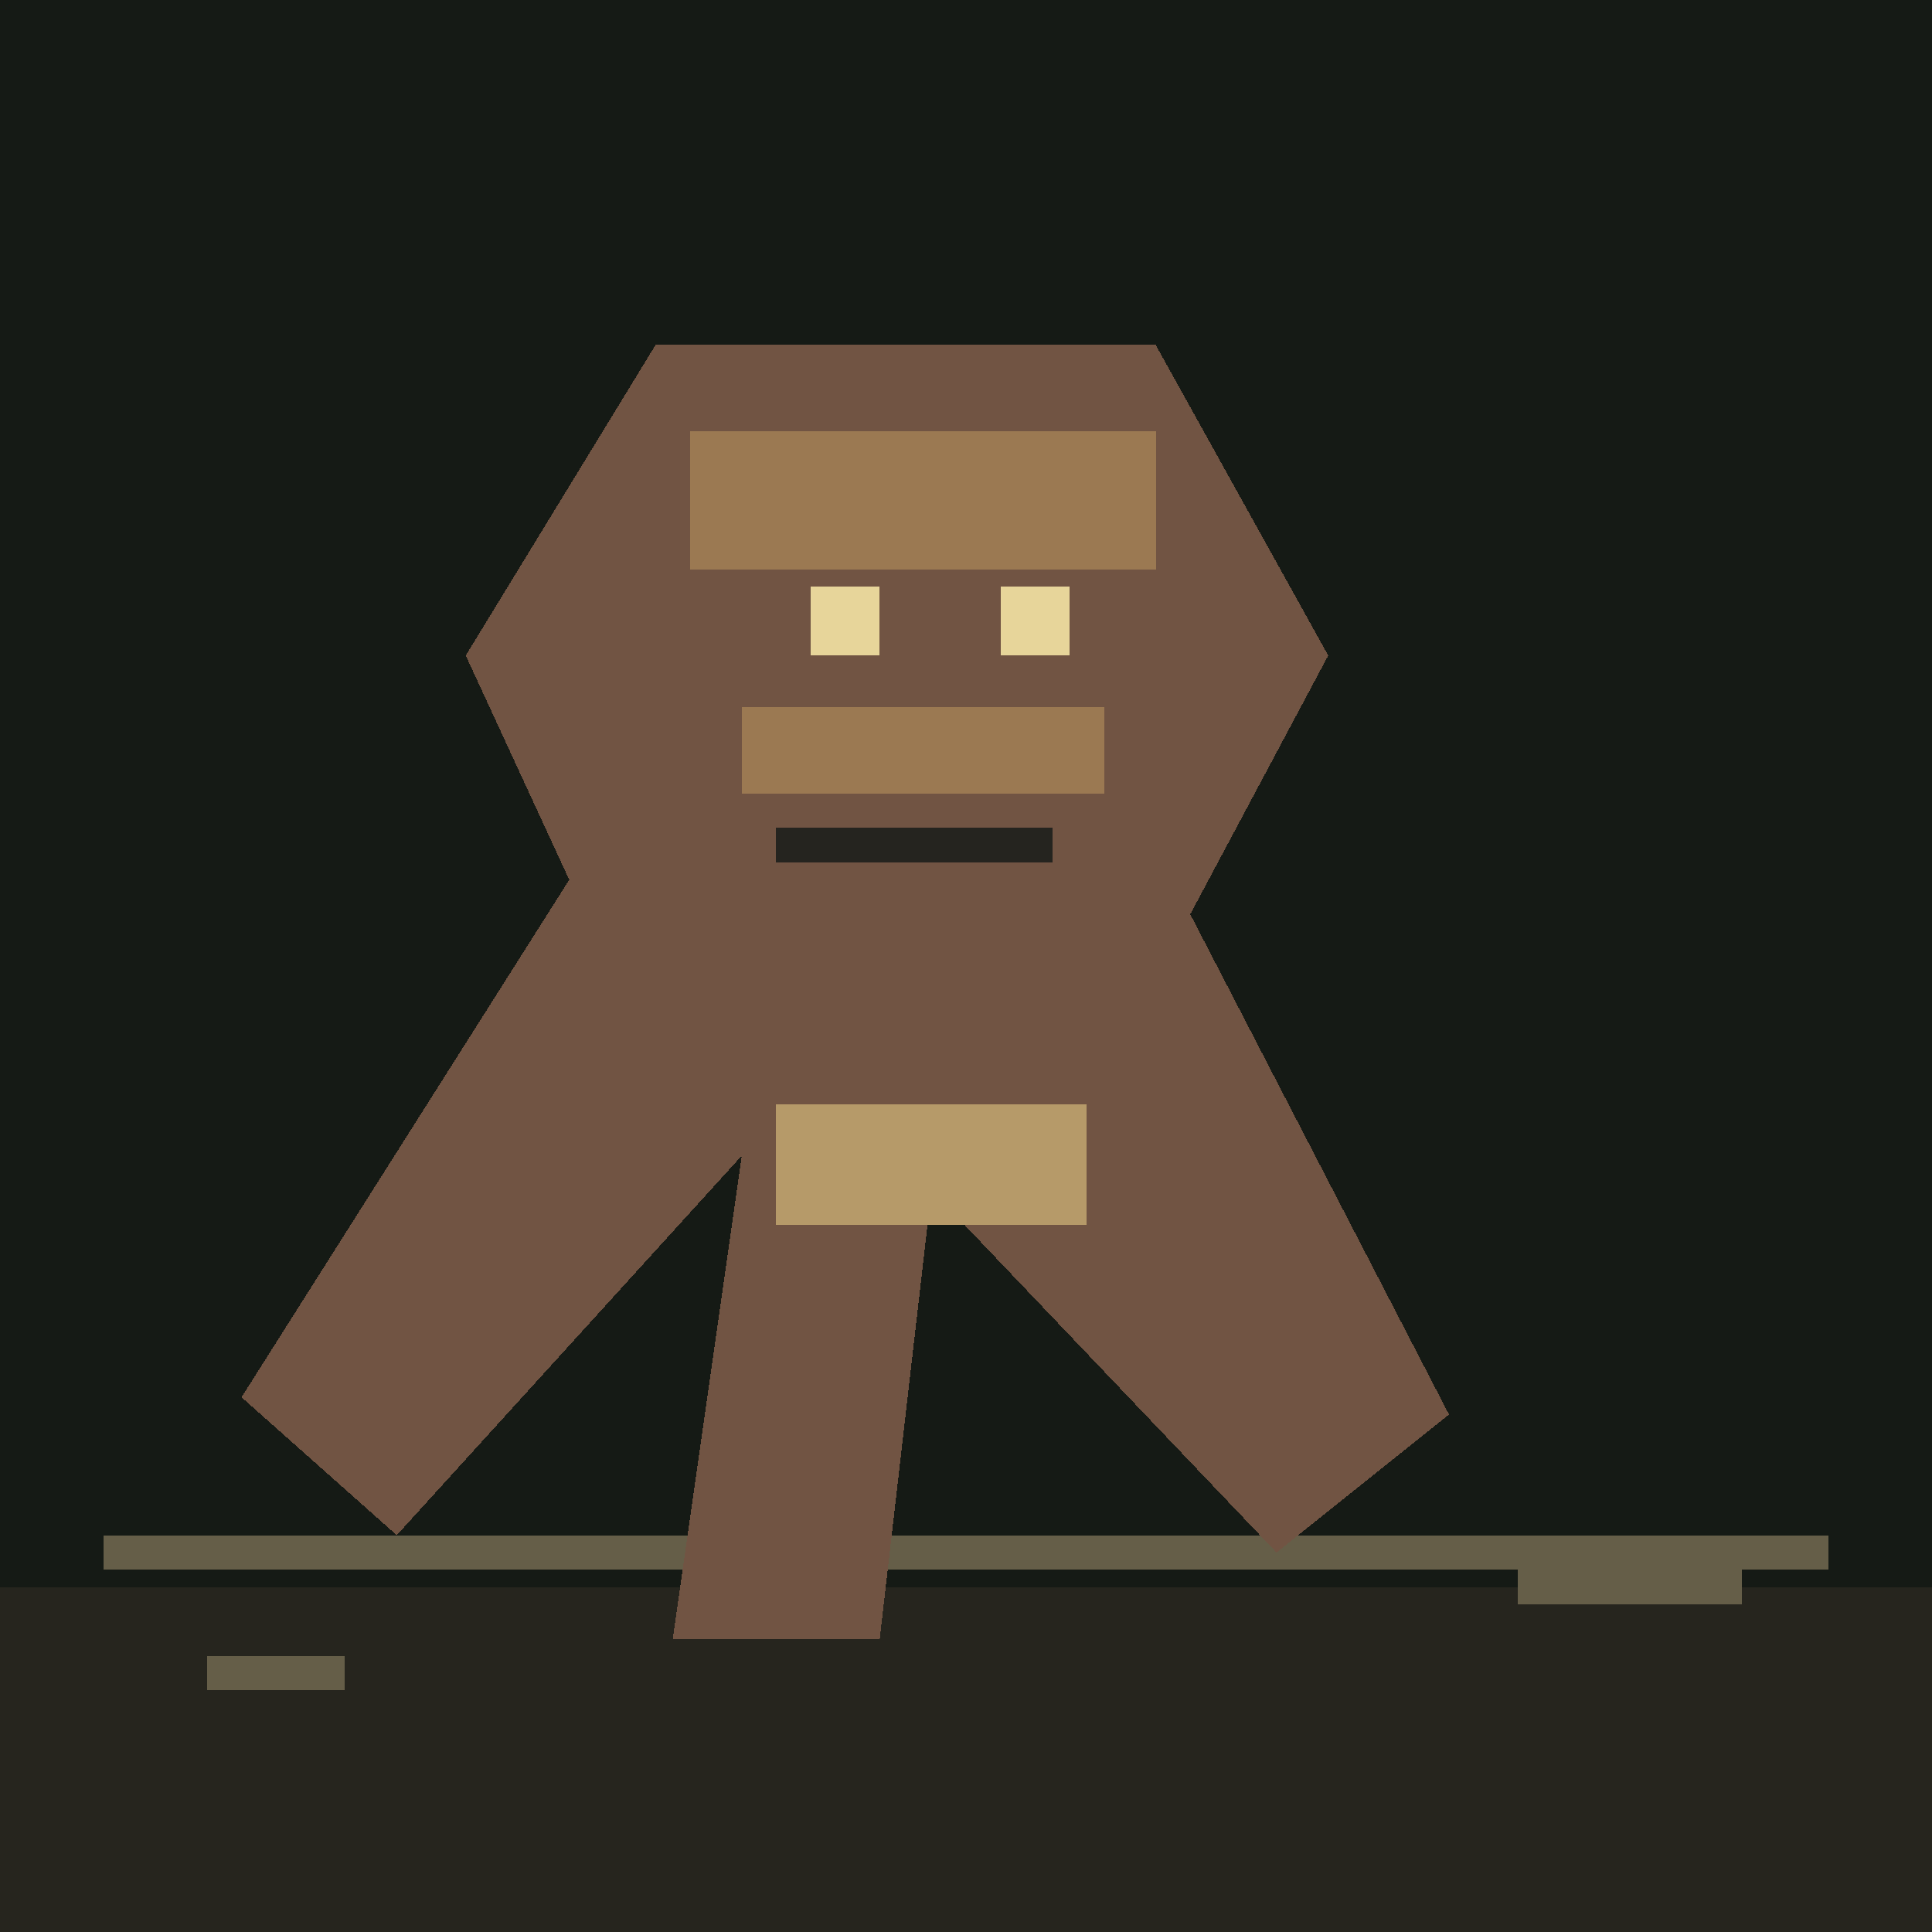
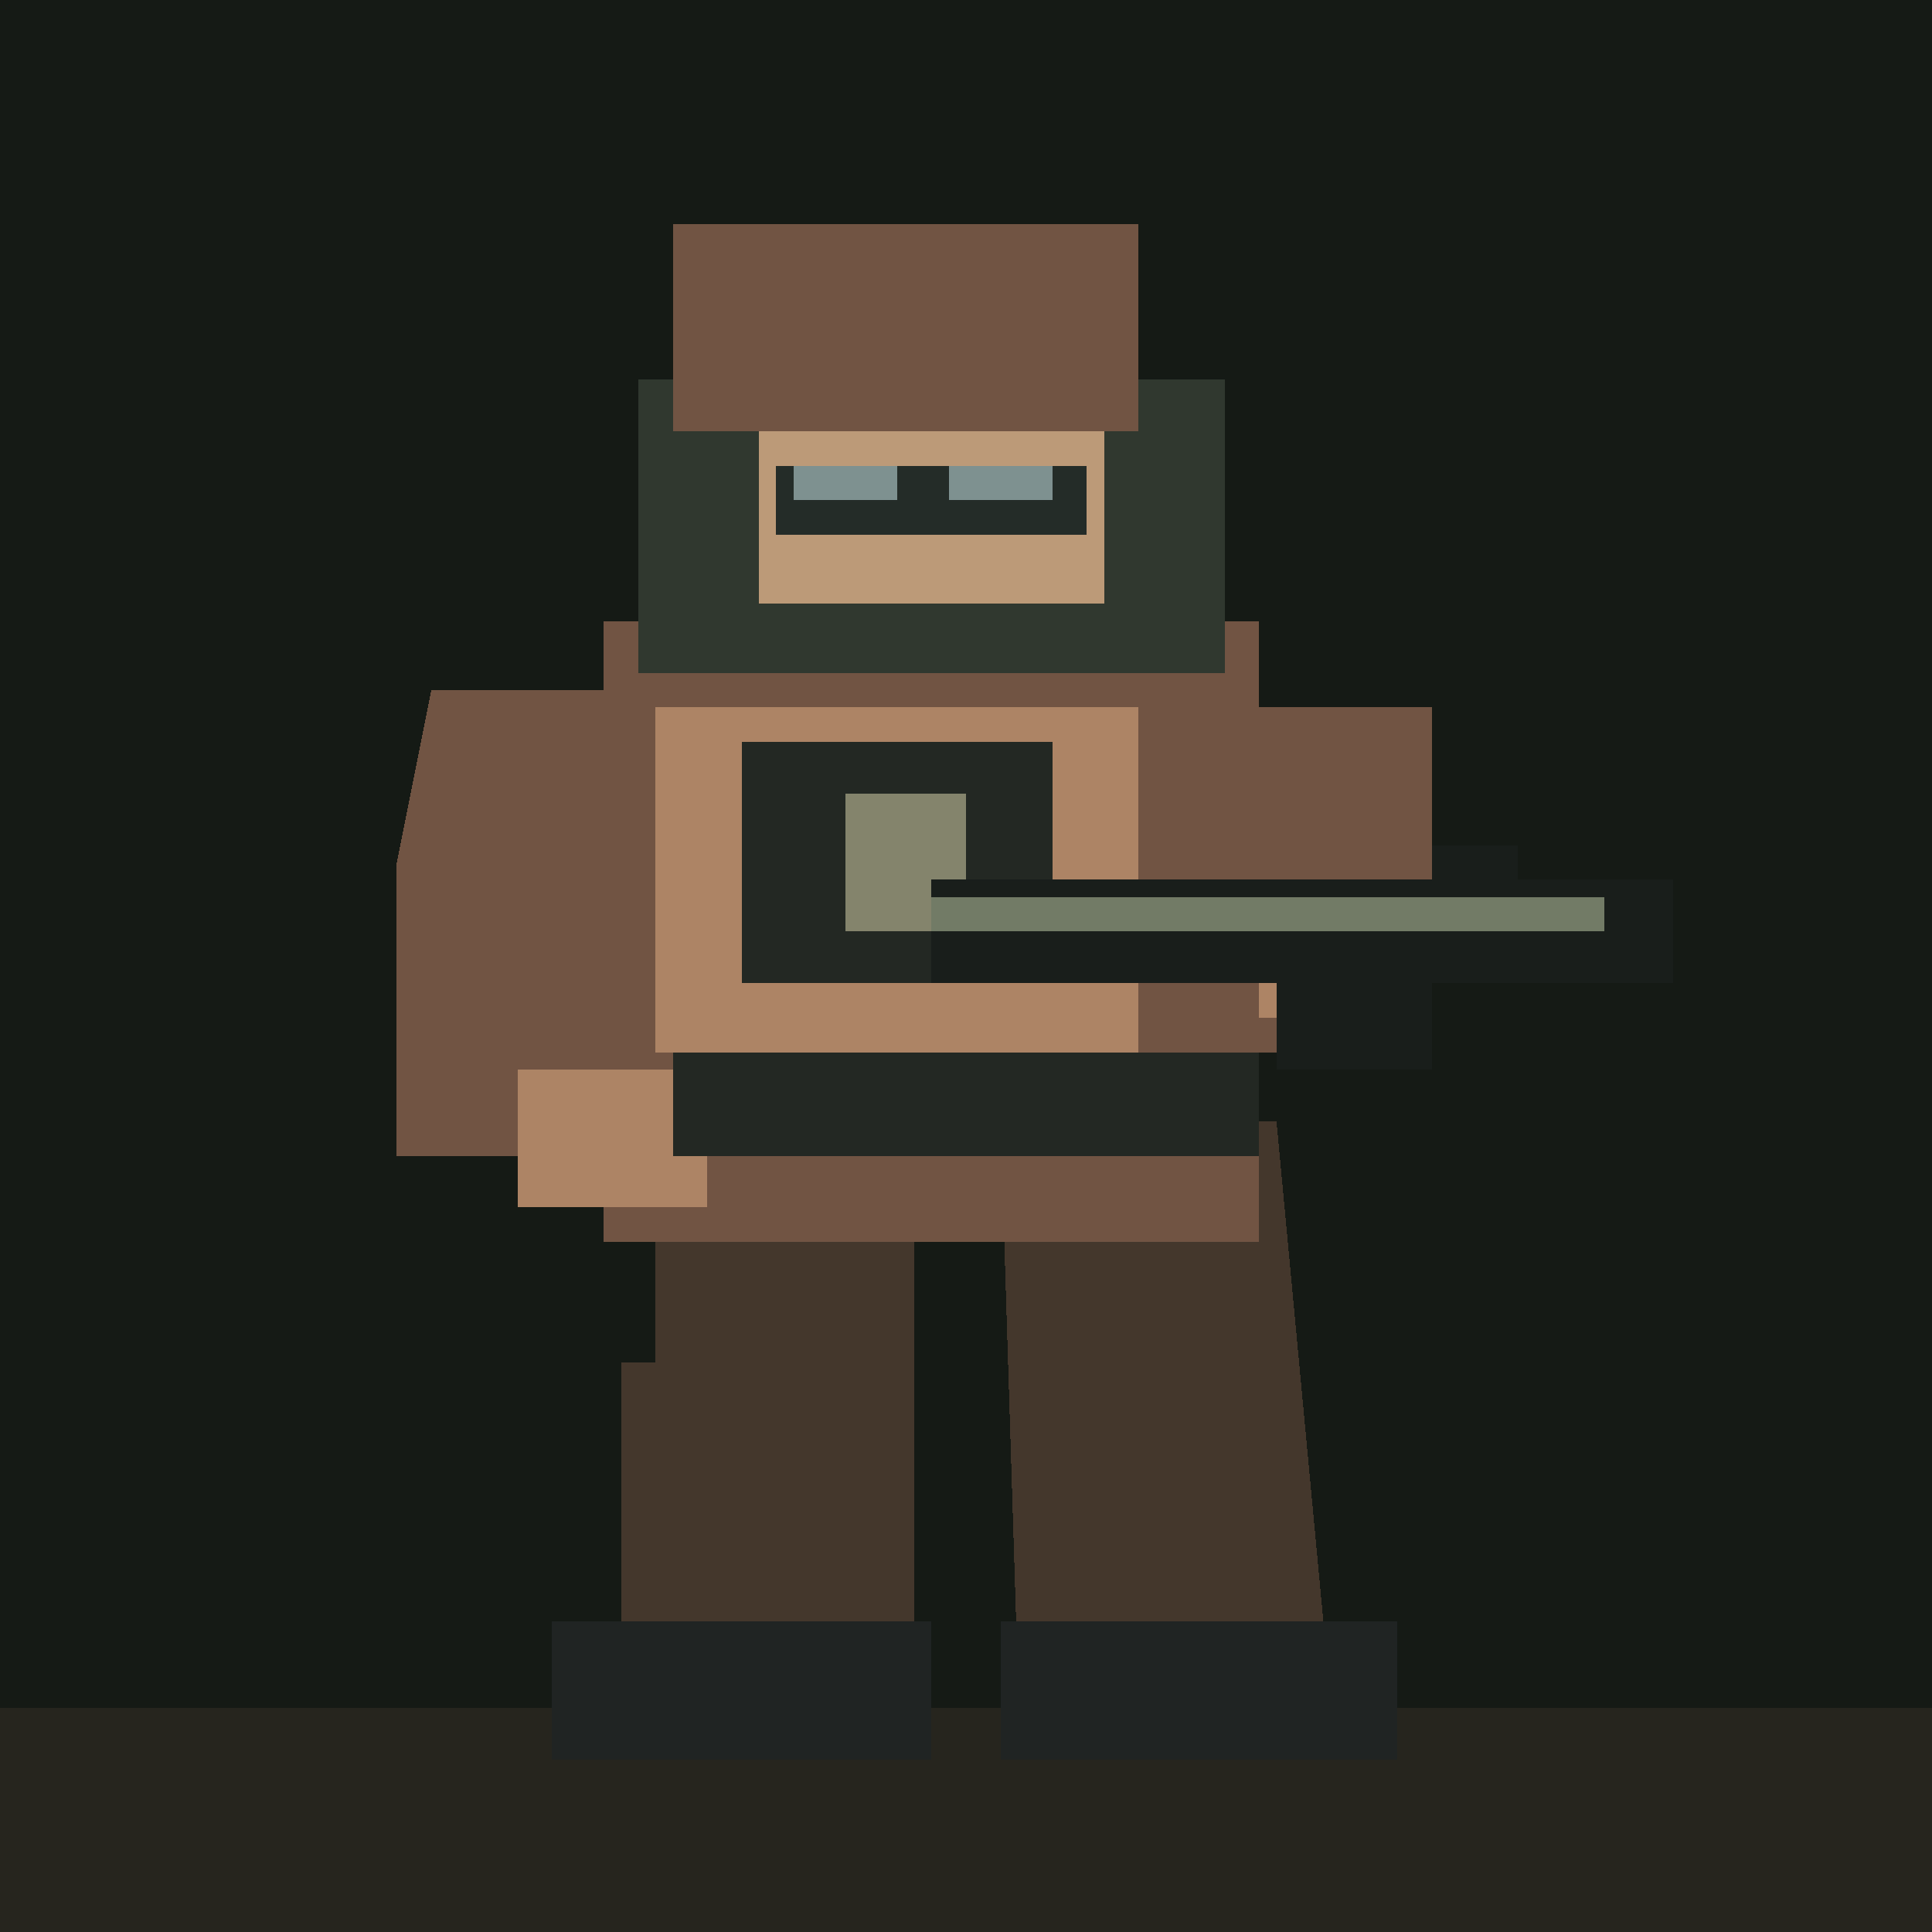
- <svg xmlns="http://www.w3.org/2000/svg" viewBox="0 0 112 112" shape-rendering="crispEdges">
+ <svg xmlns="http://www.w3.org/2000/svg" viewBox="0 0 112 112" shape-rendering="crispEdges" data-silhouette="human">
  <rect width="112" height="112" fill="#151a15" />
-   <path d="M0 92h112v20H0z" fill="#26251e" />
-   <path d="M6 90h100M12 97h8m68-5h13" stroke="#655e48" stroke-width="2" />
-   <path fill="#715443" d="M38 20h29l10 18-8 15 15 29-10 8-20-21-3 26H39l4-28-20 22-9-8 19-30-6-13z" />
-   <path fill="#9b7952" d="M40 25h27v8H40zM43 41h21v5H43z" />
-   <path fill="#b69a69" d="M45 64h18v7H45z" />
-   <path d="M47 34h4v4h-4zm11 0h4v4h-4z" fill="#e7d59a" />
-   <path d="M45 48h16v2H45z" fill="#25241f" />
+   <path d="M0 99h112v13H0z" fill="#26251e" />
+   <path fill="#44372c" d="M38 65h15v32H36V79h2zm20 0h16l3 32H59z" />
+   <path fill="#202423" d="M32 94h22v8H32zm26 0h23v8H58z" />
+   <path fill="#715443" d="M35 36h38v36H35zM25 40h10v27H23V50zm48 1h10v20H72z" />
+   <path fill="#ad8465" d="M38 41h28v20H38zm-8 21h11v8H30zm43-11h10v8H73z" />
+   <path fill="#30382f" d="M43 14h20v8h8v17H37V22h6z" />
+   <path fill="#715443" d="M39 13h27v12H39z" />
+   <path fill="#bc9a78" d="M44 25h20v10H44z" />
+   <path fill="#242c28" d="M45 27h18v4H45z" />
+   <path fill="#7e9190" d="M46 27h6v2h-6zm9 0h6v2h-6z" />
+   <path fill="#232823" d="M39 61h34v6H39zM43 43h18v14H43z" />
+   <path fill="#84846c" d="M49 46h7v8h-7z" />
+   <path fill="#191e1b" d="M54 51h43v6H54zm20 6h9v5h-9zM83 49h5v2h-5z" />
+   <path fill="#727b66" d="M54 52h39v2H54z" />
</svg>
